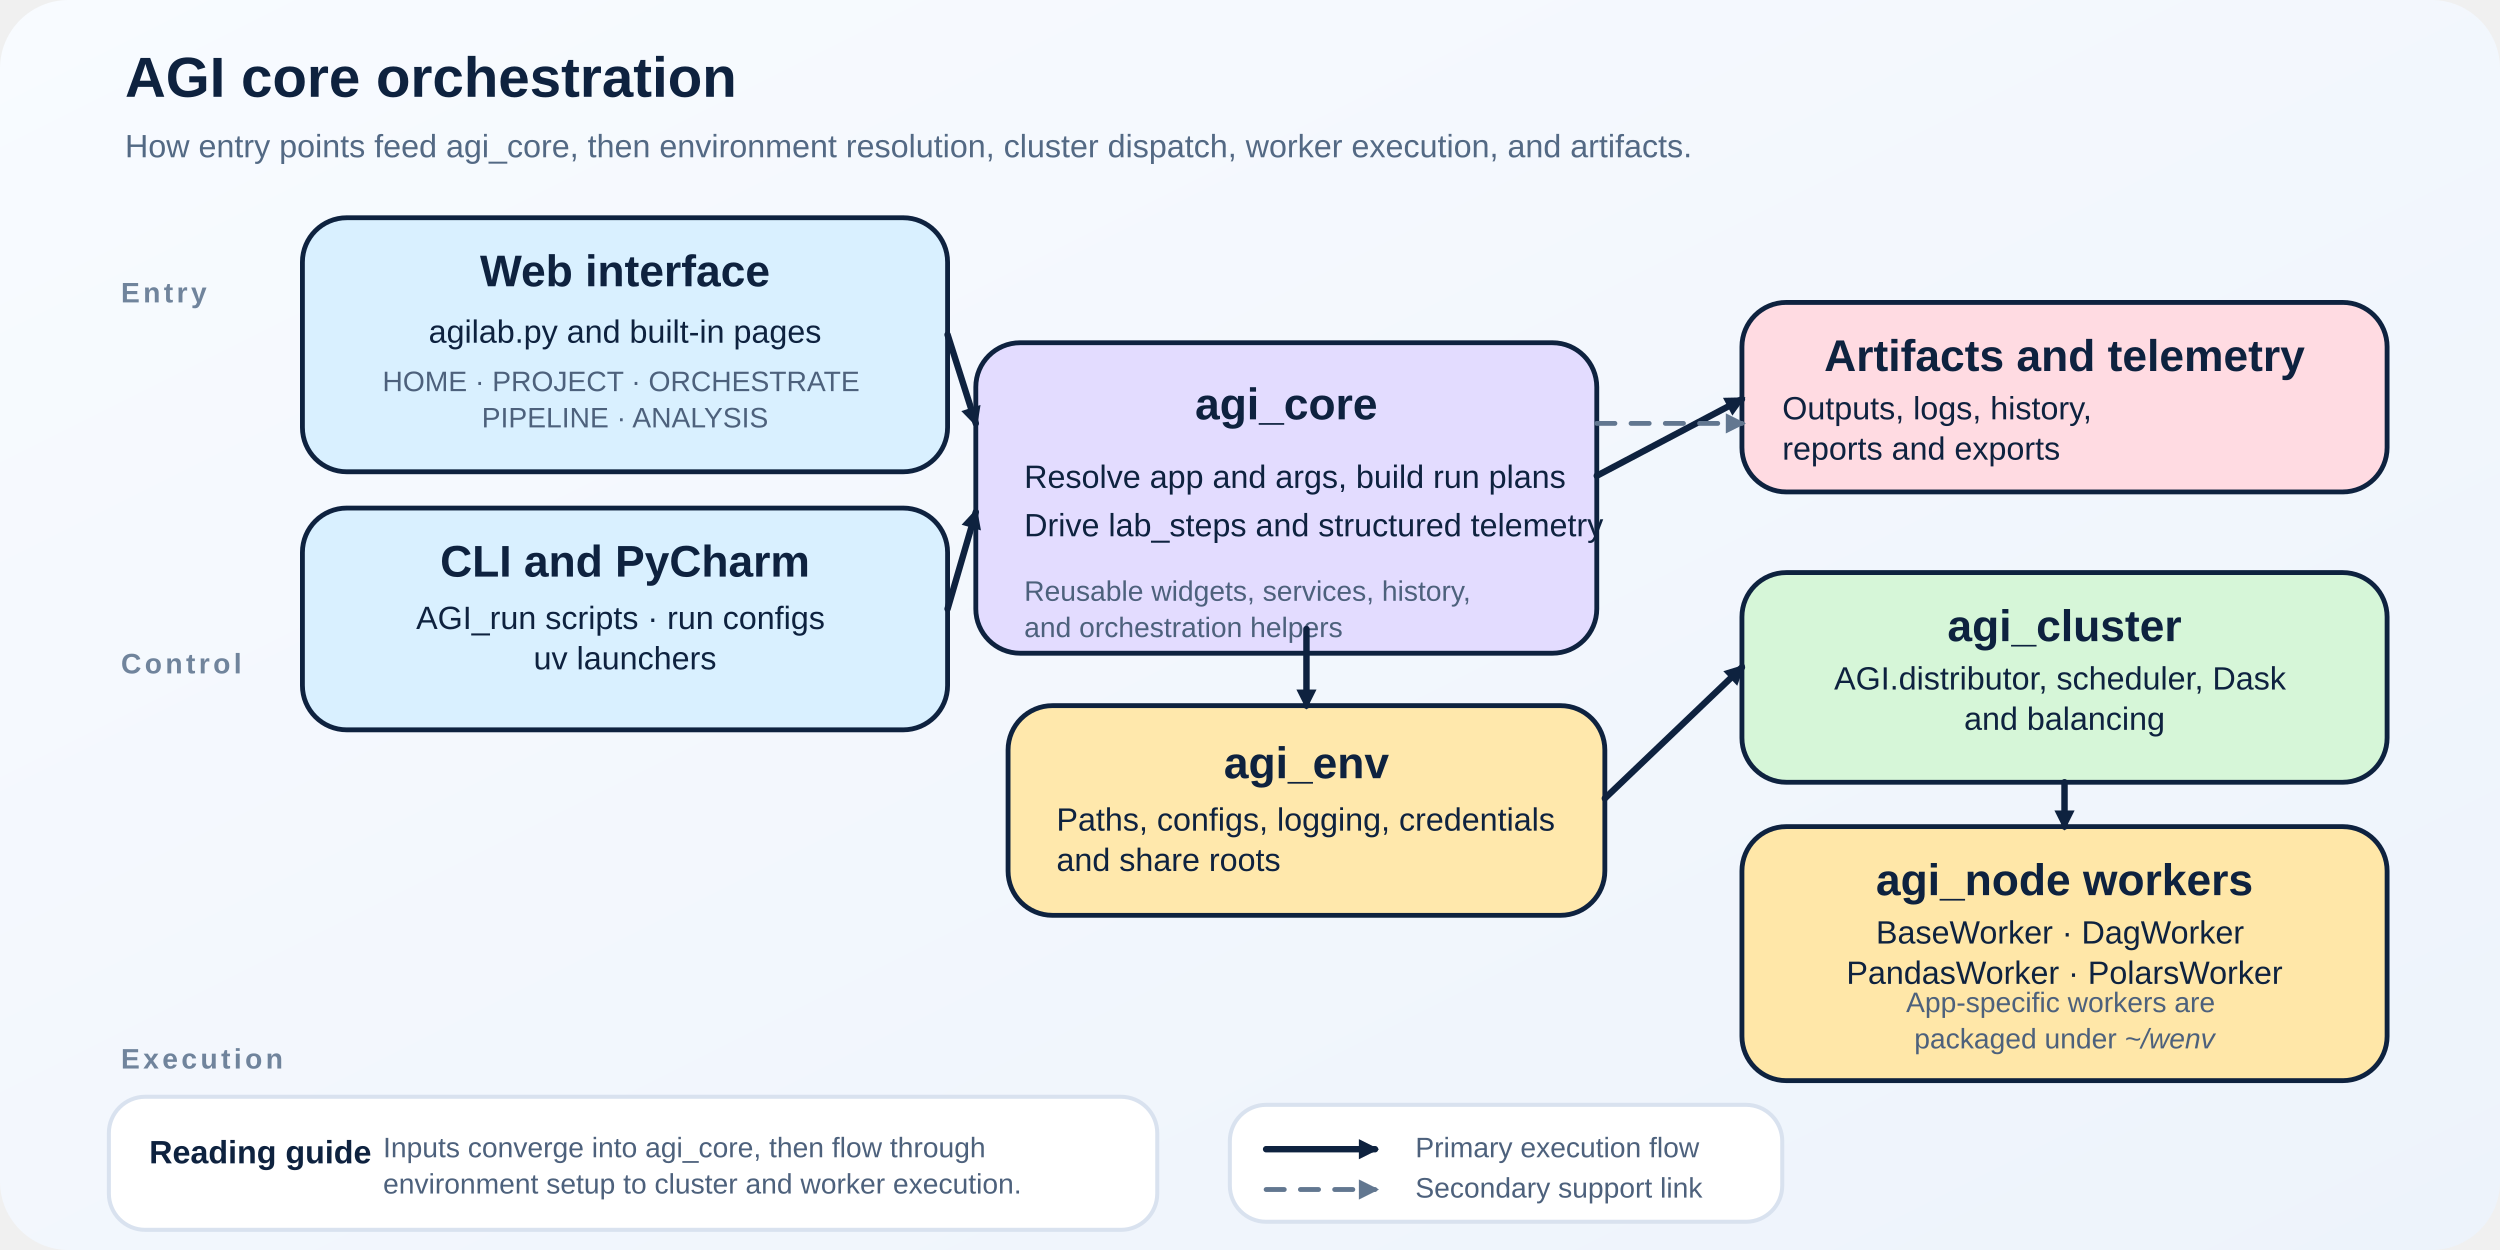
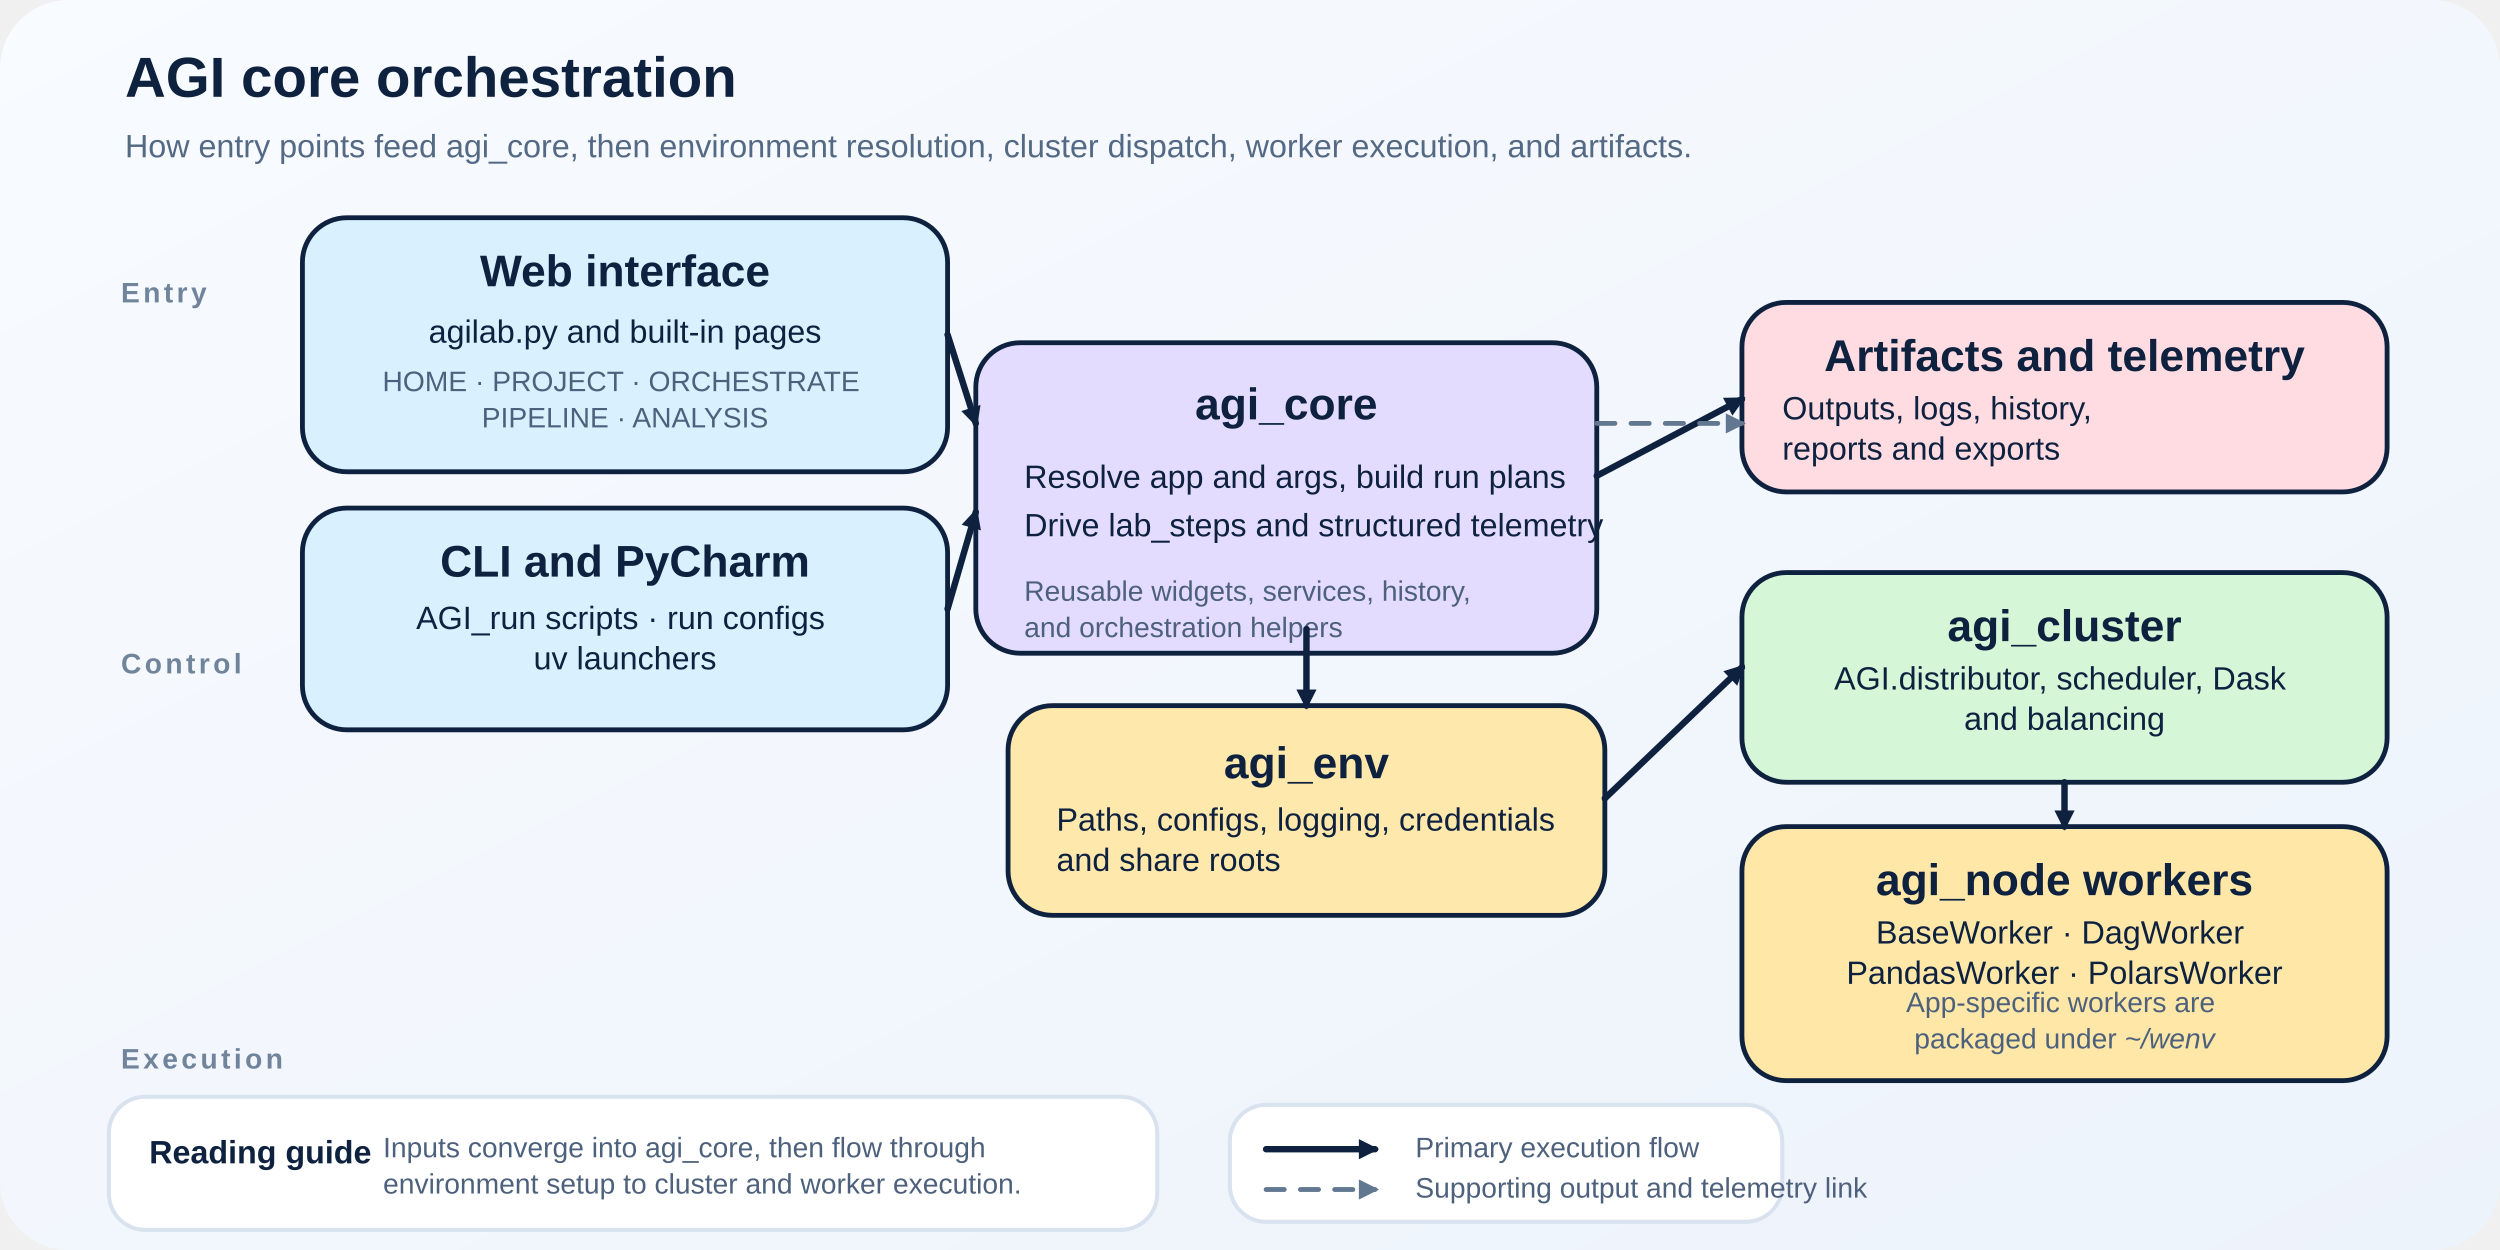
<svg xmlns="http://www.w3.org/2000/svg" width="1240" height="620" viewBox="0 0 1240 620" role="img" aria-labelledby="title desc">
  <defs>
    <style>
      text {
        font-family: Arial, Helvetica, sans-serif;
        fill: #0e223f;
      }
      .title {
        font-size: 28px;
        font-weight: 700;
      }
      .subtitle {
        font-size: 16px;
        fill: #536984;
      }
      .lane {
        font-size: 14px;
        font-weight: 700;
        letter-spacing: 0.12em;
        text-transform: uppercase;
        fill: #70849c;
      }
      .card {
        stroke: #0e223f;
        stroke-width: 2.4;
        rx: 22;
        ry: 22;
      }
      .card-title {
        font-size: 22px;
        font-weight: 700;
      }
      .card-body {
        font-size: 16px;
      }
      .card-note {
        font-size: 14px;
        fill: #4d617c;
      }
      .arrow {
        stroke: #0e223f;
        stroke-width: 3.2;
        stroke-linecap: round;
      }
      .arrow-soft {
        stroke: #627790;
        stroke-width: 2.4;
        stroke-linecap: round;
        stroke-dasharray: 9 8;
      }
      .callout {
        stroke: #d9e2ef;
        stroke-width: 2;
        rx: 18;
        ry: 18;
      }
      .callout-title {
        font-size: 16px;
        font-weight: 700;
      }
      .callout-body {
        font-size: 14px;
        fill: #4d617c;
      }
    </style>
    <marker id="arrowhead-core" markerWidth="10" markerHeight="10" refX="8" refY="5" orient="auto" markerUnits="userSpaceOnUse">
      <path d="M 0 0 L 10 5 L 0 10 z" fill="#0e223f" />
    </marker>
    <marker id="arrowhead-soft-core" markerWidth="10" markerHeight="10" refX="8" refY="5" orient="auto" markerUnits="userSpaceOnUse">
      <path d="M 0 0 L 10 5 L 0 10 z" fill="#627790" />
    </marker>
    <linearGradient id="core-bg" x1="0%" y1="0%" x2="100%" y2="100%">
      <stop offset="0%" stop-color="#f8fbff" />
      <stop offset="100%" stop-color="#edf3fb" />
    </linearGradient>
  </defs>
  <rect width="1240" height="620" fill="url(#core-bg)" rx="34" ry="34" />
  <g transform="translate(62,48)">
    <text class="title" x="0" y="0">AGI core orchestration</text>
    <text class="subtitle" x="0" y="30">How entry points feed agi_core, then environment resolution, cluster dispatch, worker execution, and artifacts.</text>
  </g>
  <g transform="translate(60,120)">
    <text class="lane" x="0" y="30">Entry</text>
    <text class="lane" x="0" y="214">Control</text>
    <text class="lane" x="0" y="410">Execution</text>
  </g>
  <g transform="translate(150,108)">
    <rect class="card" width="320" height="126" fill="#d9f0ff" />
    <text class="card-title" x="160" y="34" text-anchor="middle">Web interface</text>
    <text class="card-body" x="160" y="62" text-anchor="middle">agilab.py and built-in pages</text>
    <text class="card-note" x="160" y="86" text-anchor="middle">
      <tspan x="160" dy="0">HOME · PROJECT · ORCHESTRATE</tspan>
      <tspan x="160" dy="18">PIPELINE · ANALYSIS</tspan>
    </text>
  </g>
  <g transform="translate(150,252)">
    <rect class="card" width="320" height="110" fill="#d9f0ff" />
    <text class="card-title" x="160" y="34" text-anchor="middle">CLI and PyCharm</text>
    <text class="card-body" x="160" y="60" text-anchor="middle">
      <tspan x="160" dy="0">AGI_run scripts · run configs</tspan>
      <tspan x="160" dy="20">uv launchers</tspan>
    </text>
  </g>
  <g transform="translate(484,170)">
    <rect class="card" width="308" height="154" fill="#e3dcff" />
    <text class="card-title" x="154" y="38" text-anchor="middle">agi_core</text>
    <text class="card-body" x="24" y="72">Resolve app and args, build run plans</text>
    <text class="card-body" x="24" y="96">Drive lab_steps and structured telemetry</text>
    <text class="card-note" x="24" y="128">
      <tspan x="24" dy="0">Reusable widgets, services, history,</tspan>
      <tspan x="24" dy="18">and orchestration helpers</tspan>
    </text>
  </g>
  <g transform="translate(500,350)">
    <rect class="card" width="296" height="104" fill="#ffe8ac" />
    <text class="card-title" x="148" y="36" text-anchor="middle">agi_env</text>
    <text class="card-body" x="24" y="62">
      <tspan x="24" dy="0">Paths, configs, logging, credentials</tspan>
      <tspan x="24" dy="20">and share roots</tspan>
    </text>
  </g>
  <g transform="translate(864,150)">
    <rect class="card" width="320" height="94" fill="#ffdbe2" />
    <text class="card-title" x="160" y="34" text-anchor="middle">Artifacts and telemetry</text>
    <text class="card-body" x="20" y="58">
      <tspan x="20" dy="0">Outputs, logs, history,</tspan>
      <tspan x="20" dy="20">reports and exports</tspan>
    </text>
  </g>
  <g transform="translate(864,284)">
    <rect class="card" width="320" height="104" fill="#d6f6d8" />
    <text class="card-title" x="160" y="34" text-anchor="middle">agi_cluster</text>
    <text class="card-body" x="160" y="58" text-anchor="middle">
      <tspan x="160" dy="0">AGI.distributor, scheduler, Dask</tspan>
      <tspan x="160" dy="20">and balancing</tspan>
    </text>
  </g>
  <g transform="translate(864,410)">
    <rect class="card" width="320" height="126" fill="#ffe7a8" />
    <text class="card-title" x="160" y="34" text-anchor="middle">agi_node workers</text>
    <text class="card-body" x="160" y="58" text-anchor="middle">
      <tspan x="160" dy="0">BaseWorker · DagWorker</tspan>
      <tspan x="160" dy="20">PandasWorker · PolarsWorker</tspan>
    </text>
    <text class="card-note" x="160" y="92" text-anchor="middle">
      <tspan x="160" dy="0">App-specific workers are</tspan>
      <tspan x="160" dy="18">packaged under <tspan font-style="italic">~/wenv</tspan>
      </tspan>
    </text>
  </g>
  <g transform="translate(54,544)">
    <rect class="callout" width="520" height="66" fill="#ffffff" />
    <text class="callout-title" x="20" y="33">Reading guide</text>
    <text class="callout-body" x="136" y="30">
      <tspan x="136" dy="0">Inputs converge into agi_core, then flow through</tspan>
      <tspan x="136" dy="18">environment setup to cluster and worker execution.</tspan>
    </text>
  </g>
  <g transform="translate(610,548)">
    <rect class="callout" width="274" height="58" fill="#ffffff" />
    <line class="arrow" x1="18" y1="22" x2="72" y2="22" marker-end="url(#arrowhead-core)" />
    <text class="callout-body" x="92" y="26">Primary execution flow</text>
    <line class="arrow-soft" x1="18" y1="42" x2="72" y2="42" marker-end="url(#arrowhead-soft-core)" />
-     <text class="callout-body" x="92" y="46">Secondary support link</text>
+     <text class="callout-body" x="92" y="46">Supporting output and telemetry link</text>
  </g>
  <line class="arrow" x1="470" y1="166" x2="484" y2="210" marker-end="url(#arrowhead-core)" />
  <line class="arrow" x1="470" y1="302" x2="484" y2="254" marker-end="url(#arrowhead-core)" />
  <line class="arrow" x1="648" y1="312" x2="648" y2="350" marker-end="url(#arrowhead-core)" />
  <line class="arrow" x1="792" y1="236" x2="864" y2="198" marker-end="url(#arrowhead-core)" />
  <line class="arrow" x1="796" y1="396" x2="864" y2="331" marker-end="url(#arrowhead-core)" />
  <line class="arrow" x1="1024" y1="388" x2="1024" y2="410" marker-end="url(#arrowhead-core)" />
  <line class="arrow-soft" x1="792" y1="210" x2="864" y2="210" marker-end="url(#arrowhead-soft-core)" />
</svg>
